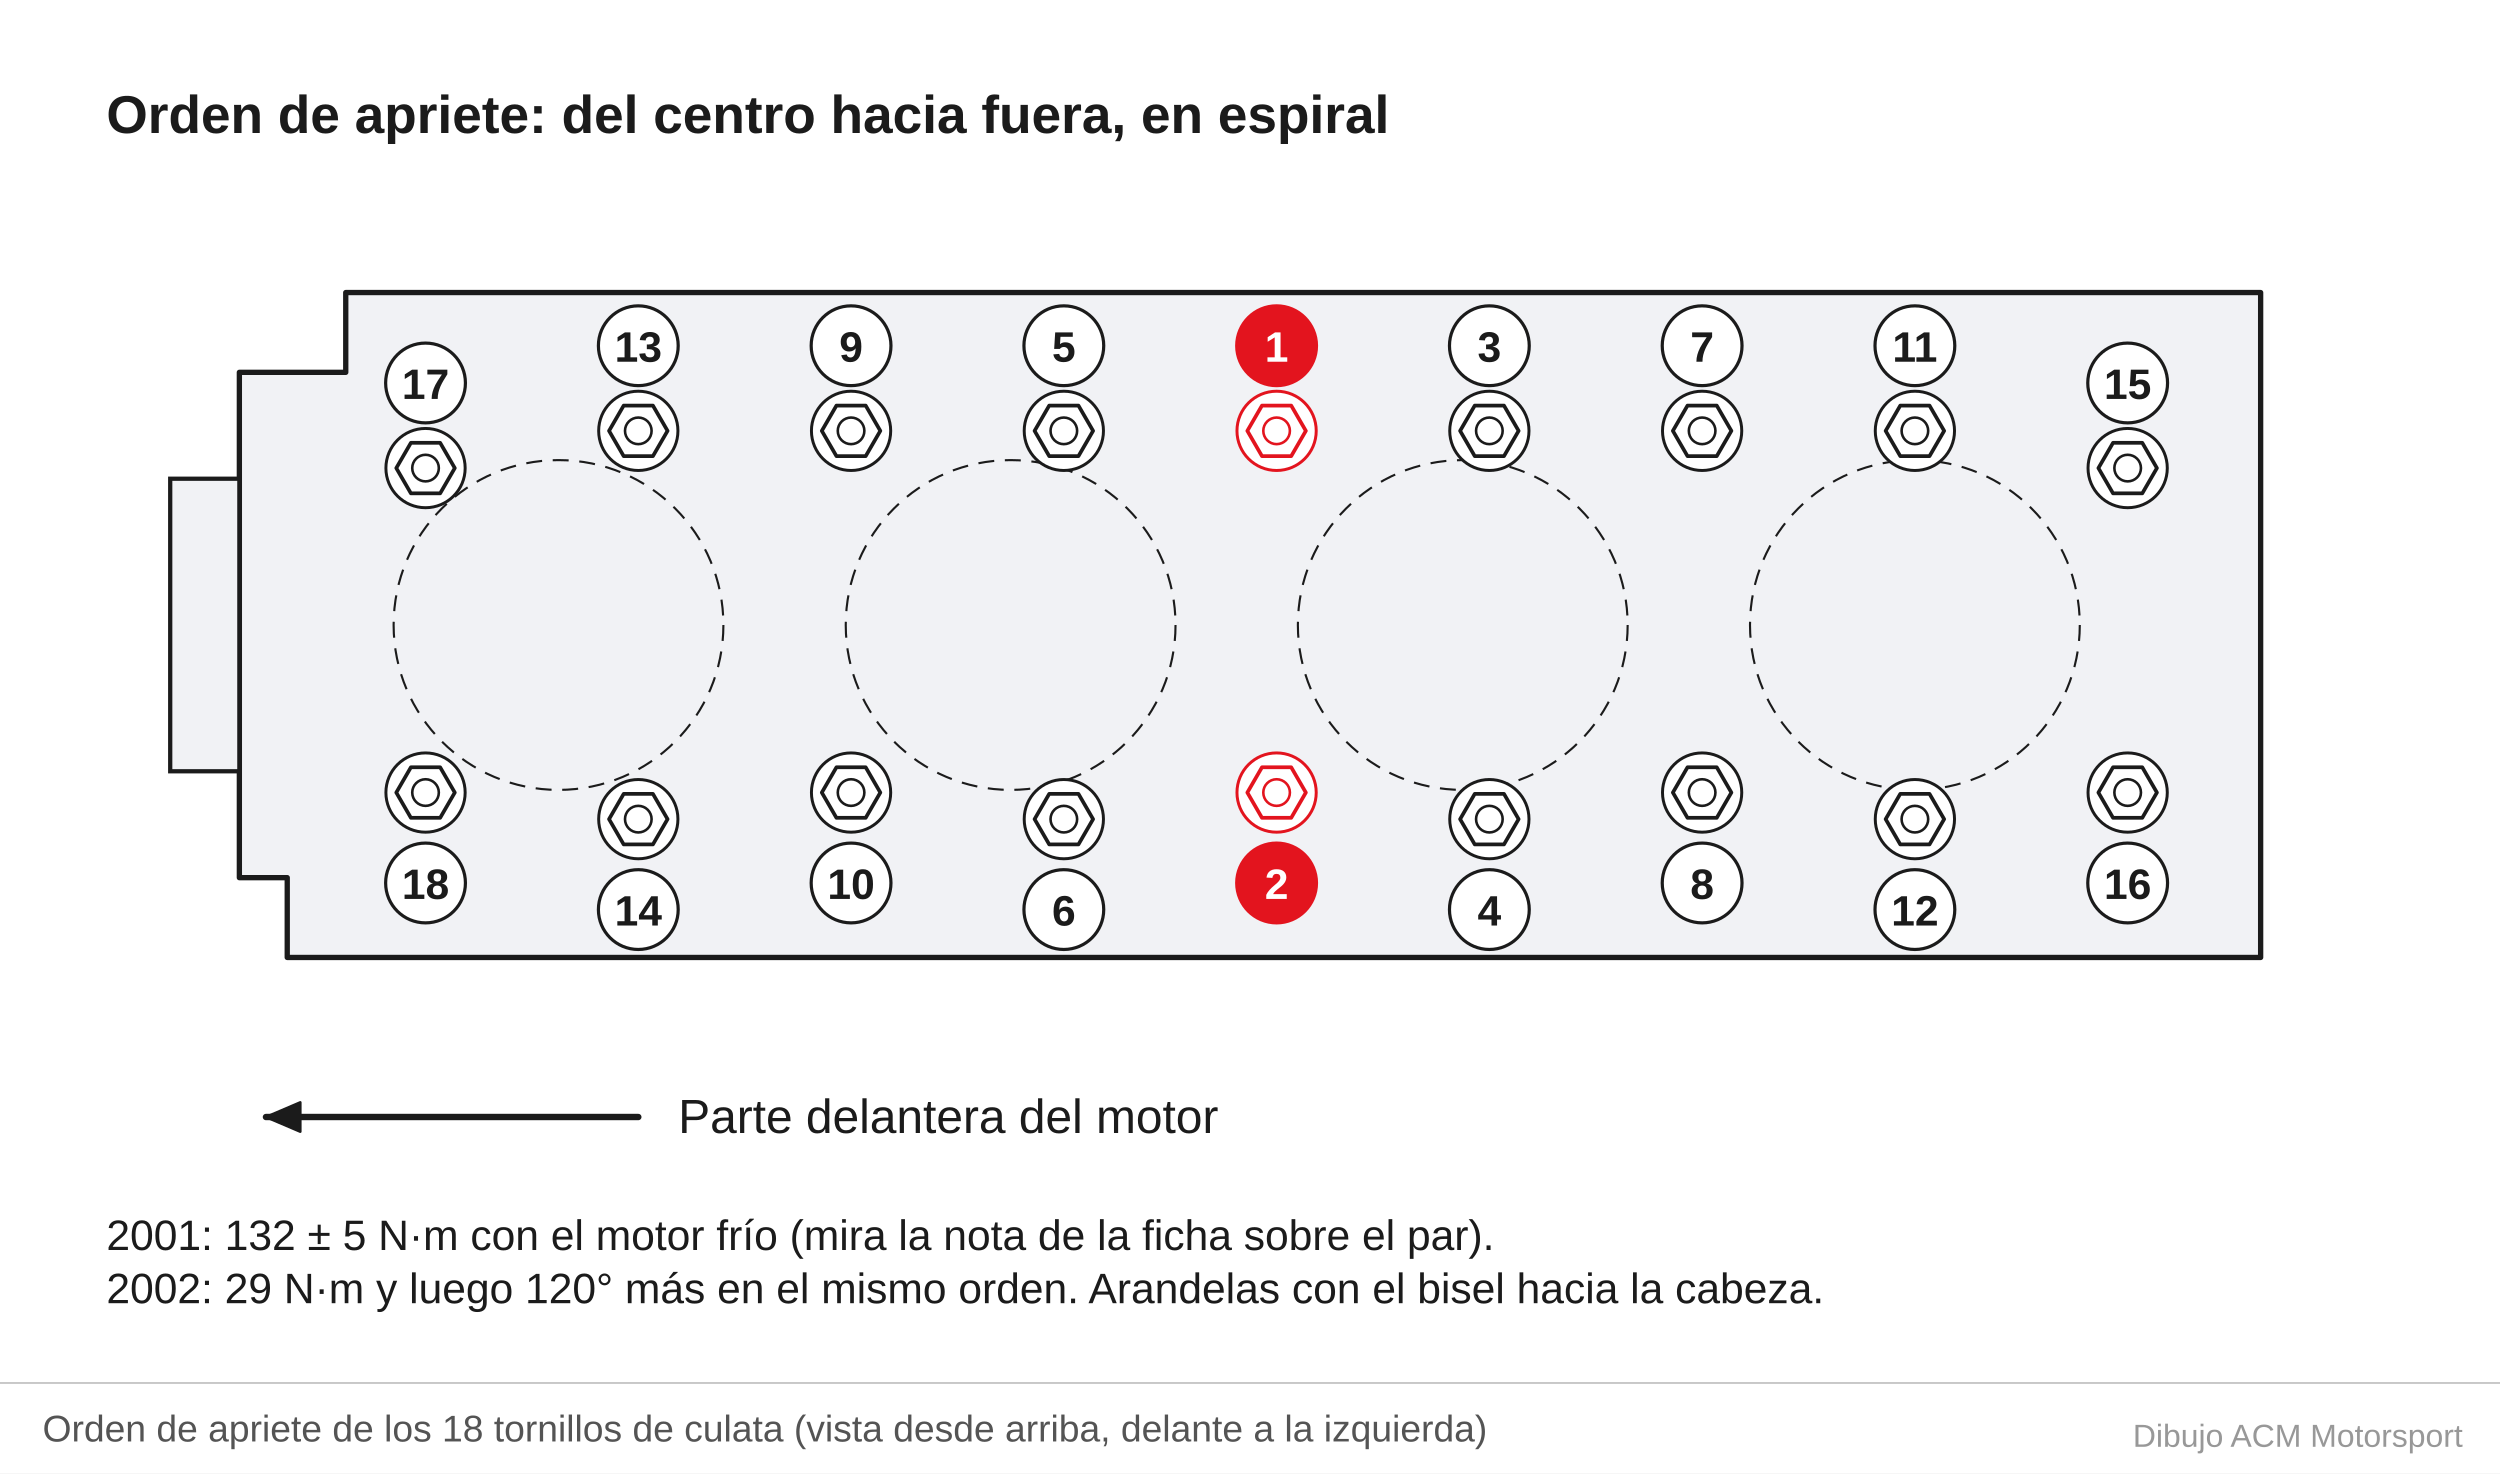
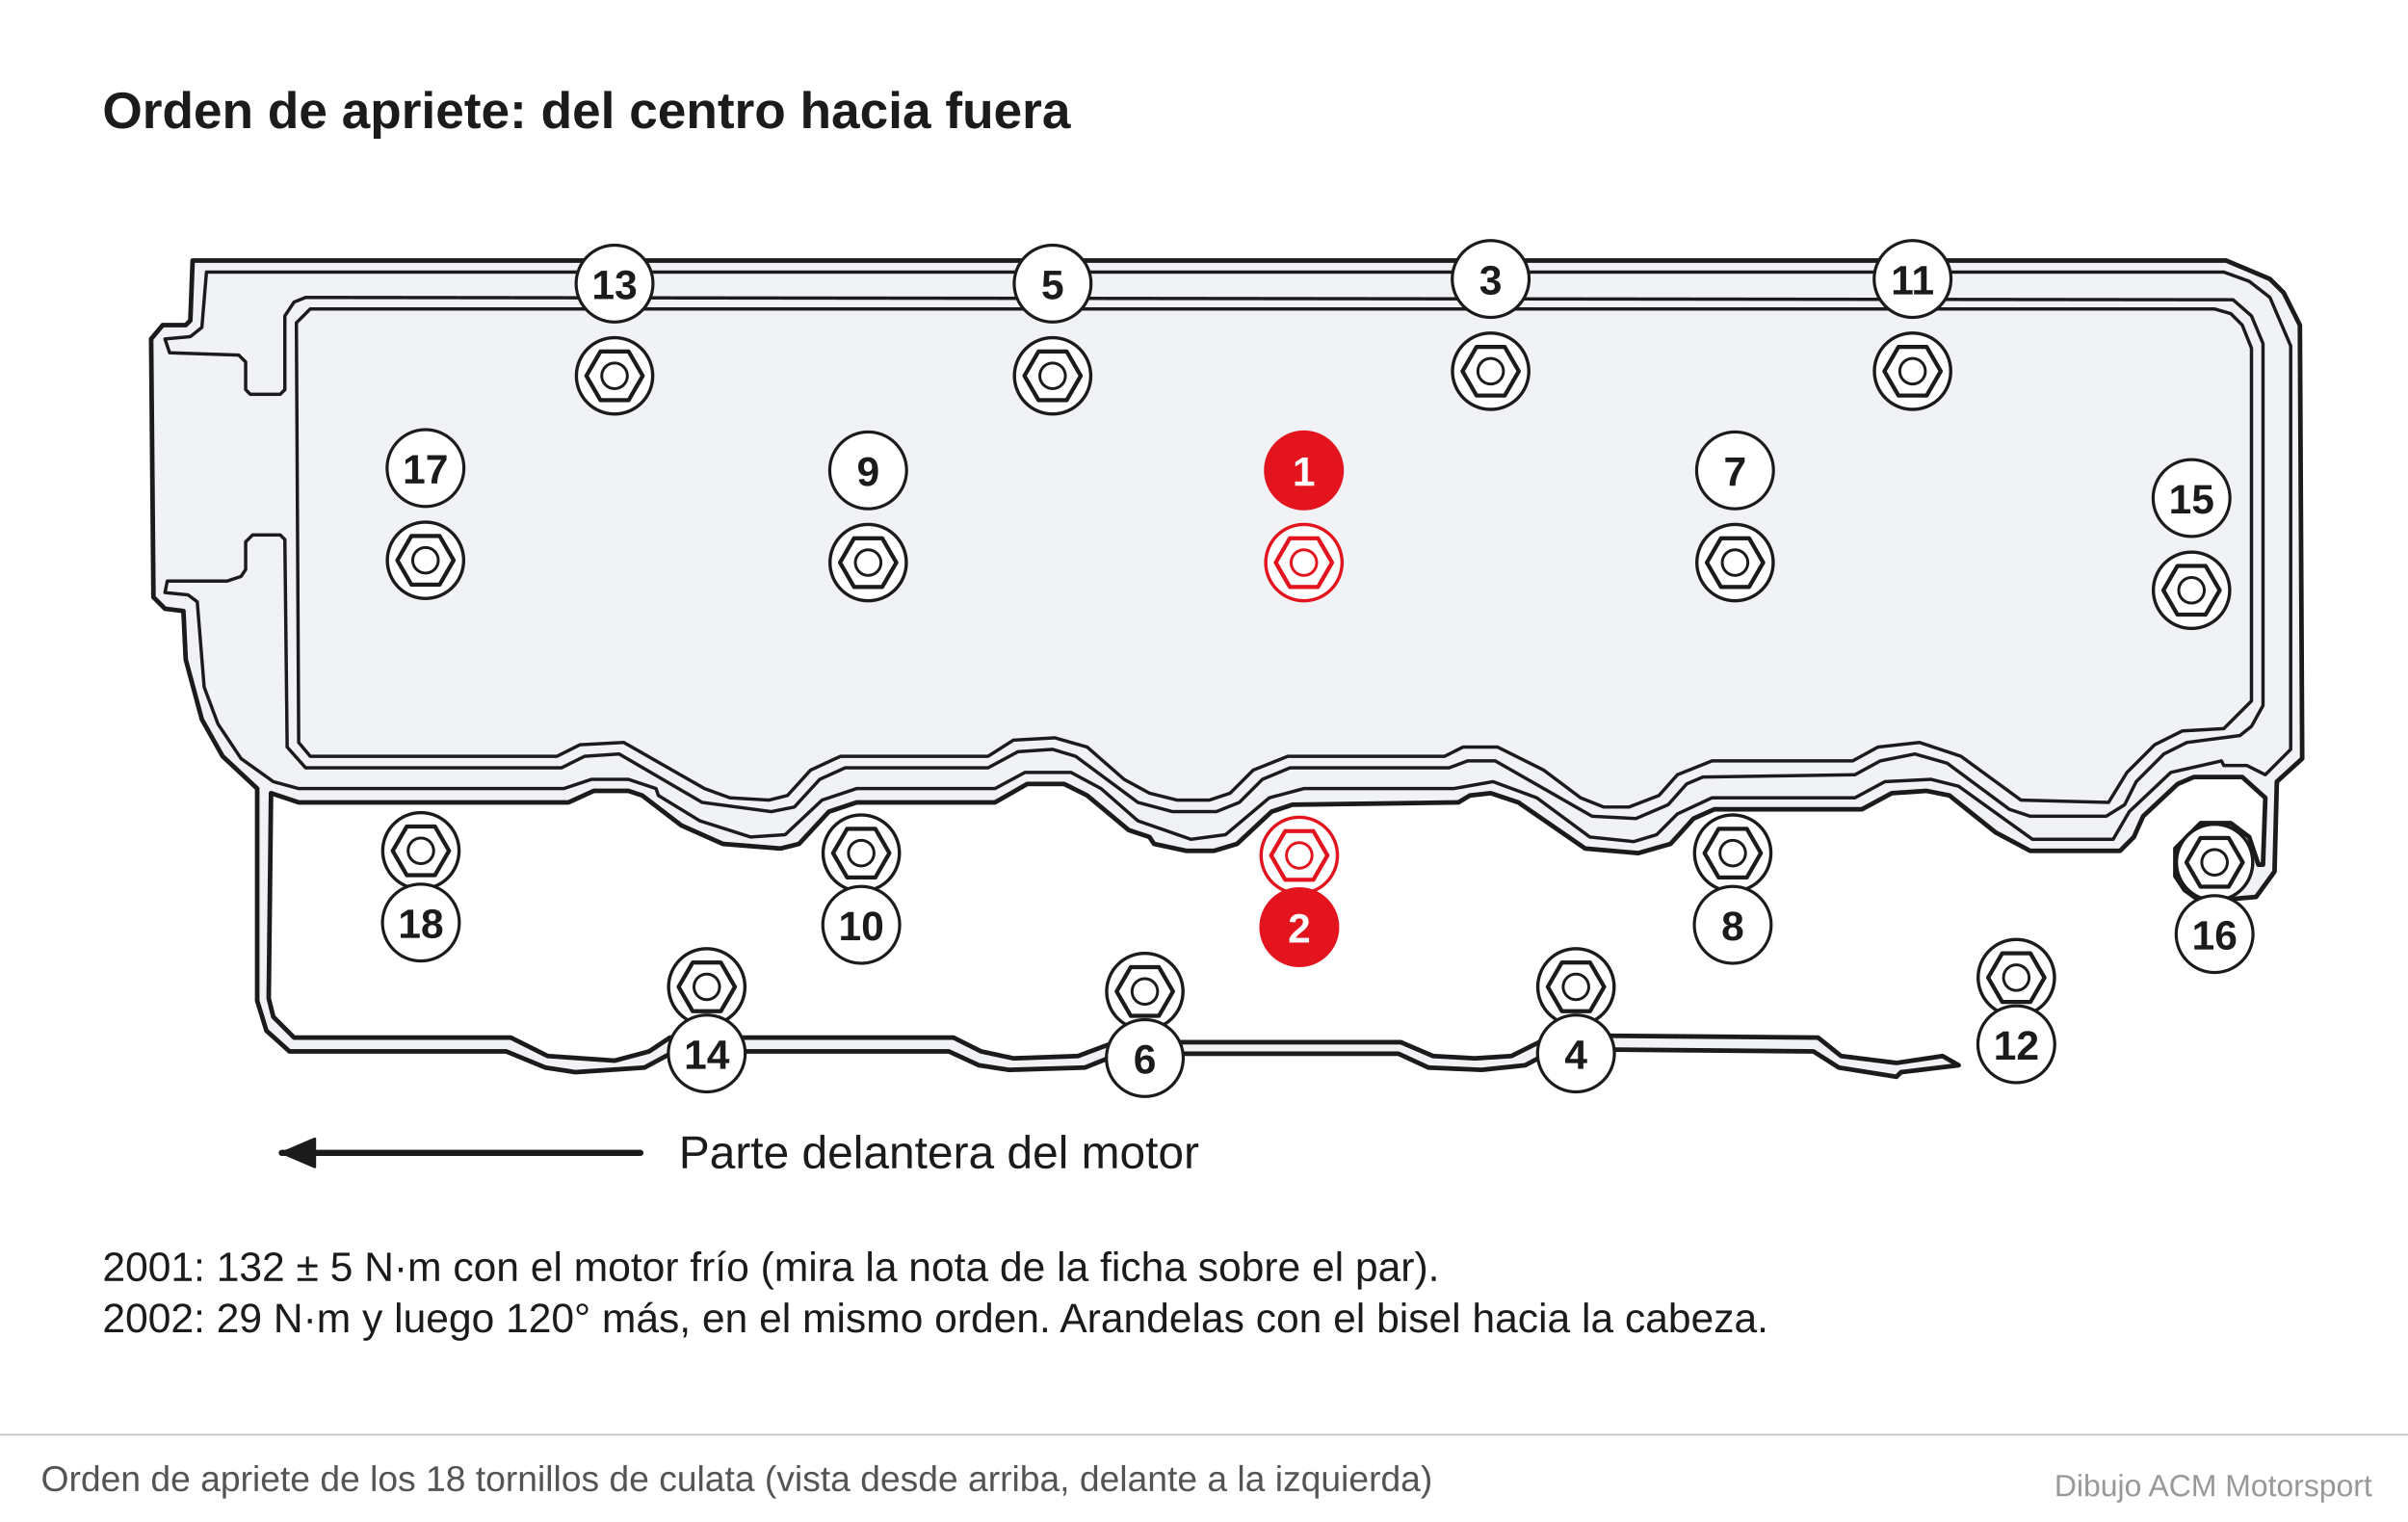
- <svg xmlns="http://www.w3.org/2000/svg" viewBox="0 0 940 554" width="940" height="554" font-family="Arial, Helvetica, sans-serif">
-   <rect width="940" height="554" fill="#fff" />
-   <text x="40" y="50" font-size="20" fill="#1b1b1b" text-anchor="start" font-weight="700">Orden de apriete: del centro hacia fuera, en espiral</text>
-   <path d="M90 140 L90 330 L108 330 L108 360 L850 360 L850 110 L130 110 L130 140 Z" fill="#f1f2f5" stroke="#1b1b1b" stroke-width="2" stroke-linejoin="round" stroke-linecap="round" />
-   <rect x="64" y="180" width="26" height="110" rx="0" fill="#f1f2f5" stroke="#1b1b1b" stroke-width="1.6" />
-   <circle cx="210" cy="235" r="62" fill="none" stroke="#1b1b1b" stroke-width="0.8" stroke-dasharray="6 4" />
-   <circle cx="380" cy="235" r="62" fill="none" stroke="#1b1b1b" stroke-width="0.8" stroke-dasharray="6 4" />
-   <circle cx="550" cy="235" r="62" fill="none" stroke="#1b1b1b" stroke-width="0.8" stroke-dasharray="6 4" />
-   <circle cx="720" cy="235" r="62" fill="none" stroke="#1b1b1b" stroke-width="0.8" stroke-dasharray="6 4" />
-   <line x1="240" y1="420" x2="100" y2="420" stroke="#1b1b1b" stroke-width="2.4" stroke-linecap="round" />
-   <polygon points="100,420 112.9,414.5 112.9,425.5" fill="#1b1b1b" stroke="#1b1b1b" stroke-width="1" stroke-linejoin="round" />
-   <text x="255" y="426" font-size="18" fill="#1b1b1b" text-anchor="start" font-weight="400">Parte delantera del motor</text>
-   <circle cx="160" cy="176" r="14.9" fill="#fff" stroke="#1b1b1b" stroke-width="1.12" />
-   <polygon points="171,176 165.5,185.5 154.5,185.5 149,176 154.5,166.5 165.5,166.5" fill="#fff" stroke="#1b1b1b" stroke-width="1.4" stroke-linejoin="round" />
-   <circle cx="160" cy="176" r="5" fill="#fff" stroke="#1b1b1b" stroke-width="0.98" />
-   <circle cx="160" cy="144" r="15" fill="#fff" stroke="#1b1b1b" stroke-width="1.2" />
-   <text x="160" y="150" font-size="16" fill="#1b1b1b" text-anchor="middle" font-weight="700">17</text>
-   <circle cx="240" cy="162" r="14.9" fill="#fff" stroke="#1b1b1b" stroke-width="1.12" />
-   <polygon points="251,162 245.5,171.5 234.5,171.5 229,162 234.5,152.5 245.5,152.5" fill="#fff" stroke="#1b1b1b" stroke-width="1.4" stroke-linejoin="round" />
-   <circle cx="240" cy="162" r="5" fill="#fff" stroke="#1b1b1b" stroke-width="0.98" />
-   <circle cx="240" cy="130" r="15" fill="#fff" stroke="#1b1b1b" stroke-width="1.2" />
-   <text x="240" y="136" font-size="16" fill="#1b1b1b" text-anchor="middle" font-weight="700">13</text>
-   <circle cx="320" cy="162" r="14.9" fill="#fff" stroke="#1b1b1b" stroke-width="1.12" />
-   <polygon points="331,162 325.5,171.5 314.5,171.5 309,162 314.5,152.5 325.5,152.5" fill="#fff" stroke="#1b1b1b" stroke-width="1.4" stroke-linejoin="round" />
-   <circle cx="320" cy="162" r="5" fill="#fff" stroke="#1b1b1b" stroke-width="0.98" />
-   <circle cx="320" cy="130" r="15" fill="#fff" stroke="#1b1b1b" stroke-width="1.2" />
-   <text x="320" y="136" font-size="16" fill="#1b1b1b" text-anchor="middle" font-weight="700">9</text>
-   <circle cx="400" cy="162" r="14.9" fill="#fff" stroke="#1b1b1b" stroke-width="1.12" />
-   <polygon points="411,162 405.5,171.5 394.5,171.5 389,162 394.5,152.5 405.5,152.5" fill="#fff" stroke="#1b1b1b" stroke-width="1.4" stroke-linejoin="round" />
-   <circle cx="400" cy="162" r="5" fill="#fff" stroke="#1b1b1b" stroke-width="0.98" />
-   <circle cx="400" cy="130" r="15" fill="#fff" stroke="#1b1b1b" stroke-width="1.2" />
-   <text x="400" y="136" font-size="16" fill="#1b1b1b" text-anchor="middle" font-weight="700">5</text>
-   <circle cx="480" cy="162" r="14.9" fill="#fff" stroke="#e3141e" stroke-width="1.12" />
-   <polygon points="491,162 485.5,171.5 474.5,171.5 469,162 474.5,152.5 485.5,152.5" fill="#fff" stroke="#e3141e" stroke-width="1.4" stroke-linejoin="round" />
-   <circle cx="480" cy="162" r="5" fill="#fff" stroke="#e3141e" stroke-width="0.98" />
-   <circle cx="480" cy="130" r="15" fill="#e3141e" stroke="#e3141e" stroke-width="1.2" />
-   <text x="480" y="136" font-size="16" fill="#fff" text-anchor="middle" font-weight="700">1</text>
-   <circle cx="560" cy="162" r="14.9" fill="#fff" stroke="#1b1b1b" stroke-width="1.12" />
-   <polygon points="571,162 565.5,171.5 554.5,171.5 549,162 554.5,152.5 565.5,152.5" fill="#fff" stroke="#1b1b1b" stroke-width="1.4" stroke-linejoin="round" />
-   <circle cx="560" cy="162" r="5" fill="#fff" stroke="#1b1b1b" stroke-width="0.98" />
-   <circle cx="560" cy="130" r="15" fill="#fff" stroke="#1b1b1b" stroke-width="1.2" />
-   <text x="560" y="136" font-size="16" fill="#1b1b1b" text-anchor="middle" font-weight="700">3</text>
-   <circle cx="640" cy="162" r="14.9" fill="#fff" stroke="#1b1b1b" stroke-width="1.12" />
-   <polygon points="651,162 645.5,171.5 634.5,171.5 629,162 634.5,152.5 645.5,152.5" fill="#fff" stroke="#1b1b1b" stroke-width="1.4" stroke-linejoin="round" />
-   <circle cx="640" cy="162" r="5" fill="#fff" stroke="#1b1b1b" stroke-width="0.98" />
-   <circle cx="640" cy="130" r="15" fill="#fff" stroke="#1b1b1b" stroke-width="1.2" />
-   <text x="640" y="136" font-size="16" fill="#1b1b1b" text-anchor="middle" font-weight="700">7</text>
-   <circle cx="720" cy="162" r="14.9" fill="#fff" stroke="#1b1b1b" stroke-width="1.12" />
-   <polygon points="731,162 725.5,171.5 714.5,171.5 709,162 714.5,152.5 725.5,152.5" fill="#fff" stroke="#1b1b1b" stroke-width="1.4" stroke-linejoin="round" />
-   <circle cx="720" cy="162" r="5" fill="#fff" stroke="#1b1b1b" stroke-width="0.98" />
-   <circle cx="720" cy="130" r="15" fill="#fff" stroke="#1b1b1b" stroke-width="1.2" />
-   <text x="720" y="136" font-size="16" fill="#1b1b1b" text-anchor="middle" font-weight="700">11</text>
-   <circle cx="800" cy="176" r="14.9" fill="#fff" stroke="#1b1b1b" stroke-width="1.12" />
-   <polygon points="811,176 805.5,185.5 794.5,185.5 789,176 794.5,166.5 805.5,166.5" fill="#fff" stroke="#1b1b1b" stroke-width="1.4" stroke-linejoin="round" />
-   <circle cx="800" cy="176" r="5" fill="#fff" stroke="#1b1b1b" stroke-width="0.98" />
-   <circle cx="800" cy="144" r="15" fill="#fff" stroke="#1b1b1b" stroke-width="1.2" />
-   <text x="800" y="150" font-size="16" fill="#1b1b1b" text-anchor="middle" font-weight="700">15</text>
-   <circle cx="160" cy="298" r="14.9" fill="#fff" stroke="#1b1b1b" stroke-width="1.12" />
-   <polygon points="171,298 165.5,307.5 154.5,307.5 149,298 154.5,288.5 165.5,288.5" fill="#fff" stroke="#1b1b1b" stroke-width="1.4" stroke-linejoin="round" />
-   <circle cx="160" cy="298" r="5" fill="#fff" stroke="#1b1b1b" stroke-width="0.98" />
-   <circle cx="160" cy="332" r="15" fill="#fff" stroke="#1b1b1b" stroke-width="1.2" />
-   <text x="160" y="338" font-size="16" fill="#1b1b1b" text-anchor="middle" font-weight="700">18</text>
-   <circle cx="240" cy="308" r="14.9" fill="#fff" stroke="#1b1b1b" stroke-width="1.12" />
-   <polygon points="251,308 245.5,317.5 234.5,317.5 229,308 234.5,298.5 245.5,298.5" fill="#fff" stroke="#1b1b1b" stroke-width="1.4" stroke-linejoin="round" />
-   <circle cx="240" cy="308" r="5" fill="#fff" stroke="#1b1b1b" stroke-width="0.98" />
-   <circle cx="240" cy="342" r="15" fill="#fff" stroke="#1b1b1b" stroke-width="1.2" />
-   <text x="240" y="348" font-size="16" fill="#1b1b1b" text-anchor="middle" font-weight="700">14</text>
-   <circle cx="320" cy="298" r="14.9" fill="#fff" stroke="#1b1b1b" stroke-width="1.12" />
-   <polygon points="331,298 325.5,307.5 314.5,307.5 309,298 314.5,288.5 325.5,288.5" fill="#fff" stroke="#1b1b1b" stroke-width="1.4" stroke-linejoin="round" />
-   <circle cx="320" cy="298" r="5" fill="#fff" stroke="#1b1b1b" stroke-width="0.98" />
-   <circle cx="320" cy="332" r="15" fill="#fff" stroke="#1b1b1b" stroke-width="1.2" />
-   <text x="320" y="338" font-size="16" fill="#1b1b1b" text-anchor="middle" font-weight="700">10</text>
-   <circle cx="400" cy="308" r="14.9" fill="#fff" stroke="#1b1b1b" stroke-width="1.12" />
-   <polygon points="411,308 405.5,317.5 394.5,317.5 389,308 394.5,298.5 405.5,298.5" fill="#fff" stroke="#1b1b1b" stroke-width="1.4" stroke-linejoin="round" />
-   <circle cx="400" cy="308" r="5" fill="#fff" stroke="#1b1b1b" stroke-width="0.98" />
-   <circle cx="400" cy="342" r="15" fill="#fff" stroke="#1b1b1b" stroke-width="1.2" />
-   <text x="400" y="348" font-size="16" fill="#1b1b1b" text-anchor="middle" font-weight="700">6</text>
-   <circle cx="480" cy="298" r="14.9" fill="#fff" stroke="#e3141e" stroke-width="1.12" />
-   <polygon points="491,298 485.5,307.5 474.5,307.5 469,298 474.5,288.5 485.5,288.5" fill="#fff" stroke="#e3141e" stroke-width="1.4" stroke-linejoin="round" />
-   <circle cx="480" cy="298" r="5" fill="#fff" stroke="#e3141e" stroke-width="0.98" />
-   <circle cx="480" cy="332" r="15" fill="#e3141e" stroke="#e3141e" stroke-width="1.2" />
-   <text x="480" y="338" font-size="16" fill="#fff" text-anchor="middle" font-weight="700">2</text>
-   <circle cx="560" cy="308" r="14.9" fill="#fff" stroke="#1b1b1b" stroke-width="1.12" />
-   <polygon points="571,308 565.5,317.5 554.5,317.5 549,308 554.5,298.5 565.5,298.5" fill="#fff" stroke="#1b1b1b" stroke-width="1.4" stroke-linejoin="round" />
-   <circle cx="560" cy="308" r="5" fill="#fff" stroke="#1b1b1b" stroke-width="0.98" />
-   <circle cx="560" cy="342" r="15" fill="#fff" stroke="#1b1b1b" stroke-width="1.2" />
-   <text x="560" y="348" font-size="16" fill="#1b1b1b" text-anchor="middle" font-weight="700">4</text>
-   <circle cx="640" cy="298" r="14.9" fill="#fff" stroke="#1b1b1b" stroke-width="1.12" />
-   <polygon points="651,298 645.5,307.5 634.5,307.5 629,298 634.5,288.5 645.5,288.5" fill="#fff" stroke="#1b1b1b" stroke-width="1.4" stroke-linejoin="round" />
-   <circle cx="640" cy="298" r="5" fill="#fff" stroke="#1b1b1b" stroke-width="0.98" />
-   <circle cx="640" cy="332" r="15" fill="#fff" stroke="#1b1b1b" stroke-width="1.2" />
-   <text x="640" y="338" font-size="16" fill="#1b1b1b" text-anchor="middle" font-weight="700">8</text>
-   <circle cx="720" cy="308" r="14.9" fill="#fff" stroke="#1b1b1b" stroke-width="1.12" />
-   <polygon points="731,308 725.5,317.5 714.5,317.5 709,308 714.5,298.5 725.5,298.5" fill="#fff" stroke="#1b1b1b" stroke-width="1.4" stroke-linejoin="round" />
-   <circle cx="720" cy="308" r="5" fill="#fff" stroke="#1b1b1b" stroke-width="0.98" />
-   <circle cx="720" cy="342" r="15" fill="#fff" stroke="#1b1b1b" stroke-width="1.2" />
-   <text x="720" y="348" font-size="16" fill="#1b1b1b" text-anchor="middle" font-weight="700">12</text>
-   <circle cx="800" cy="298" r="14.9" fill="#fff" stroke="#1b1b1b" stroke-width="1.12" />
-   <polygon points="811,298 805.5,307.5 794.5,307.5 789,298 794.5,288.5 805.5,288.5" fill="#fff" stroke="#1b1b1b" stroke-width="1.4" stroke-linejoin="round" />
-   <circle cx="800" cy="298" r="5" fill="#fff" stroke="#1b1b1b" stroke-width="0.98" />
-   <circle cx="800" cy="332" r="15" fill="#fff" stroke="#1b1b1b" stroke-width="1.2" />
-   <text x="800" y="338" font-size="16" fill="#1b1b1b" text-anchor="middle" font-weight="700">16</text>
-   <text x="40" y="470" font-size="16" fill="#1b1b1b" text-anchor="start" font-weight="400">2001: 132 ± 5 N·m con el motor frío (mira la nota de la ficha sobre el par).</text>
-   <text x="40" y="490" font-size="16" fill="#1b1b1b" text-anchor="start" font-weight="400">2002: 29 N·m y luego 120° más en el mismo orden. Arandelas con el bisel hacia la cabeza.</text>
-   <line x1="0" y1="520" x2="940" y2="520" stroke="#1b1b1b" stroke-width="0.6" opacity="0.3" />
-   <text x="16" y="542" font-size="14" fill="#1b1b1b" opacity="0.75">Orden de apriete de los 18 tornillos de culata (vista desde arriba, delante a la izquierda)</text>
-   <text x="926" y="544" font-size="12" fill="#1b1b1b" opacity="0.45" text-anchor="end">Dibujo ACM Motorsport</text>
+ <svg xmlns="http://www.w3.org/2000/svg" viewBox="0 0 940 594" width="940" height="594" font-family="Arial, Helvetica, sans-serif">
+   <rect width="940" height="594" fill="#fff" />
+   <text x="40" y="50" font-size="20" fill="#1b1b1b" text-anchor="start" font-weight="700">Orden de apriete: del centro hacia fuera</text>
+   <polygon points="59,132.3 59.9,233.1 64.4,237.6 71.6,238.5 72.5,257.4 78.8,280.8 86.9,295.2 100.4,307.8 100.4,390.6 104,402.3 113,410.4 197.6,410.4 212.9,416.7 224.6,418.5 251.6,416.7 263.3,410.4 370.4,410.4 382.1,415.8 393.8,417.6 423.5,416.7 437,411.3 545.9,411.3 557.6,416.7 578.3,417.6 595.4,415.8 607.1,409.5 707.9,410.4 717.8,416.7 740.3,420.3 742.1,418.5 764.6,415.8 758.3,412.2 740.3,414.9 718.7,412.2 709.7,405 606.2,404.1 590,412.2 575.6,413.1 559.4,412.2 546.8,406.8 435.2,406.8 420.8,412.2 395.6,413.1 383,410.4 372.2,405 261.5,405 253.4,410.4 239.9,414 213.8,412.2 199.4,405 114.8,405 106.7,396.9 104.9,389.7 105.8,309.6 116.6,313.2 221.9,313.2 231.8,308.7 245.3,308.7 250.7,310.5 266,322.2 282.2,329.4 304.7,331.2 311.9,329.4 323.6,316.8 334.4,313.2 388.4,313.2 401,306 415.4,306 424.4,310.5 440.6,324 448.7,326.7 450.5,329.4 463.1,332.1 473.9,332.1 482.9,329.4 496.4,316.8 504.5,314.1 569.3,313.2 573.8,310.5 581.9,309.6 592.7,313.2 618.8,331.2 639.5,333 652.1,329.4 661.1,319.5 669.2,315.9 726.8,315.9 738.5,309.6 752,308.7 761,310.5 779,324.9 792.5,332.1 827.6,332.1 833,326.7 836.6,318.6 850.1,306 856.4,303.3 875.3,303.3 884.3,311.4 883.4,337.5 881.6,337.5 878,326.7 870.8,321.3 859.1,321.3 849.2,331.2 849.2,342 852.8,347.4 859.1,351.9 880.7,350.1 887.9,340.2 888.8,305.1 898.7,296.1 897.8,126.9 891.5,114.3 886.1,108.9 869,101.7 75.2,101.7 74.3,125.1 72.5,126.9 63.5,126.9" fill="#f1f2f5" stroke="#1b1b1b" stroke-width="1.8" stroke-linejoin="round" />
+   <polygon points="115.7,126 121.1,120.6 864.5,120.6 870.8,122.4 875.3,126.9 878.9,135.9 878.9,273.6 868.1,284.4 851.9,285.3 841.1,290.7 830.3,301.5 823.1,313.2 788.9,312.3 765.5,295.2 749.3,289.8 733.1,291.6 723.2,297 668.3,297 654.8,302.4 647.6,310.5 635.9,315 626,315 617,311.4 602.6,300.6 584.6,291.6 571.1,291.6 563.9,295.2 502.7,295.2 489.2,300.6 480.2,309.6 472.1,312.3 459.5,312.3 448.7,309.6 438.8,304.2 424.4,291.6 411.8,288 395.6,288.9 385.7,295.2 328.1,295.2 316.4,300.6 307.4,310.5 300.2,312.3 284.9,311.4 275,307.8 243.5,289.8 226.4,290.7 217.4,295.2 121.1,295.2 116.6,289.8" fill="none" stroke="#1b1b1b" stroke-width="1.3" stroke-linejoin="round" />
+   <polygon points="64.4,132.3 74.3,131.4 78.8,127.8 80.6,106.2 868.1,106.2 878,109.8 886.1,116.1 894.2,135 894.2,292.5 884.3,302.4 877.1,298.8 868.1,298.8 867.2,297 847.4,301.5 831.2,316.8 824.9,327.6 793.4,327.6 764.6,306.9 753.8,304.2 735.8,305.1 724.1,311.4 668.3,311.4 654.8,317.7 646.7,325.8 637.7,328.5 620.6,326.7 599.9,311.4 582.8,305.1 567.5,307.8 509,307.8 495.5,311.4 478.4,325.8 464.9,327.6 444.2,320.4 429.8,307.8 418.1,301.5 400.1,301.5 388.4,307.8 334.4,307.8 320.9,312.3 306.5,325.8 293,326.7 273.2,320.4 257,310.5 256.1,307.8 245.3,304.2 230.9,304.2 220.1,307.8 116.6,307.8 106.7,305.1 94.1,296.1 85.1,282.6 79.7,268.2 77,234.9 73.4,232.2 64.4,231.3 65.3,226.8 88.7,226.8 94.1,225 95.9,222.3 95.9,211.5 98.6,208.8 109.4,208.8 111.2,210.6 112.1,291.6 119.3,299.7 219.2,299.7 228.2,295.2 241.7,294.3 274.1,313.2 301.1,316.8 310.1,315 320,304.2 329.9,299.7 385.7,299.7 397.4,293.4 410.9,292.5 419.9,295.2 444.2,313.2 457.7,316.8 474.8,316.8 483.8,313.2 492.8,304.2 503.6,299.7 565.7,299.7 572.9,297 583.7,297 621.5,318.6 638.6,319.5 651.2,314.1 658.4,306 664.7,303.3 724.1,302.4 734,297 747.5,294.3 760.1,297.9 784.4,315.9 792.5,318.6 822.2,318.6 829.4,314.1 833.9,305.1 844.7,294.3 853.7,289.8 874.4,287.1 878.9,283.5 883.4,275.4 883.4,134.1 878.9,123.3 871.7,117 119.3,116.1 114.8,117.9 111.2,123.3 111.2,152.1 109.4,153.9 97.7,153.9 95.9,152.1 95.9,141.3 93.2,138.6 66.2,137.7" fill="none" stroke="#1b1b1b" stroke-width="1.3" stroke-linejoin="round" />
+   <circle cx="239.9" cy="146.7" r="14.9" fill="#fff" stroke="#1b1b1b" stroke-width="1.28" />
+   <polygon points="250.9,146.7 245.4,156.2 234.4,156.2 228.9,146.7 234.4,137.2 245.4,137.2" fill="#fff" stroke="#1b1b1b" stroke-width="1.6" stroke-linejoin="round" />
+   <circle cx="239.9" cy="146.7" r="5" fill="#fff" stroke="#1b1b1b" stroke-width="1.12" />
+   <circle cx="239.9" cy="110.7" r="15" fill="#fff" stroke="#1b1b1b" stroke-width="1.2" />
+   <text x="239.9" y="116.7" font-size="16" fill="#1b1b1b" text-anchor="middle" font-weight="700">13</text>
+   <circle cx="410.9" cy="146.7" r="14.9" fill="#fff" stroke="#1b1b1b" stroke-width="1.28" />
+   <polygon points="421.9,146.7 416.4,156.2 405.4,156.2 399.9,146.7 405.4,137.2 416.4,137.2" fill="#fff" stroke="#1b1b1b" stroke-width="1.6" stroke-linejoin="round" />
+   <circle cx="410.9" cy="146.7" r="5" fill="#fff" stroke="#1b1b1b" stroke-width="1.12" />
+   <circle cx="410.9" cy="110.7" r="15" fill="#fff" stroke="#1b1b1b" stroke-width="1.2" />
+   <text x="410.9" y="116.7" font-size="16" fill="#1b1b1b" text-anchor="middle" font-weight="700">5</text>
+   <circle cx="581.9" cy="144.9" r="14.9" fill="#fff" stroke="#1b1b1b" stroke-width="1.28" />
+   <polygon points="592.9,144.9 587.4,154.4 576.4,154.4 570.9,144.9 576.4,135.4 587.4,135.4" fill="#fff" stroke="#1b1b1b" stroke-width="1.6" stroke-linejoin="round" />
+   <circle cx="581.9" cy="144.9" r="5" fill="#fff" stroke="#1b1b1b" stroke-width="1.12" />
+   <circle cx="581.9" cy="108.9" r="15" fill="#fff" stroke="#1b1b1b" stroke-width="1.2" />
+   <text x="581.9" y="114.9" font-size="16" fill="#1b1b1b" text-anchor="middle" font-weight="700">3</text>
+   <circle cx="746.6" cy="144.9" r="14.9" fill="#fff" stroke="#1b1b1b" stroke-width="1.28" />
+   <polygon points="757.6,144.9 752.1,154.4 741.1,154.4 735.6,144.9 741.1,135.4 752.1,135.4" fill="#fff" stroke="#1b1b1b" stroke-width="1.6" stroke-linejoin="round" />
+   <circle cx="746.6" cy="144.9" r="5" fill="#fff" stroke="#1b1b1b" stroke-width="1.12" />
+   <circle cx="746.6" cy="108.9" r="15" fill="#fff" stroke="#1b1b1b" stroke-width="1.2" />
+   <text x="746.6" y="114.9" font-size="16" fill="#1b1b1b" text-anchor="middle" font-weight="700">11</text>
+   <circle cx="166.1" cy="218.7" r="14.9" fill="#fff" stroke="#1b1b1b" stroke-width="1.28" />
+   <polygon points="177.1,218.7 171.6,228.2 160.6,228.2 155.1,218.7 160.6,209.2 171.6,209.2" fill="#fff" stroke="#1b1b1b" stroke-width="1.6" stroke-linejoin="round" />
+   <circle cx="166.1" cy="218.7" r="5" fill="#fff" stroke="#1b1b1b" stroke-width="1.12" />
+   <circle cx="166.1" cy="182.7" r="15" fill="#fff" stroke="#1b1b1b" stroke-width="1.2" />
+   <text x="166.1" y="188.7" font-size="16" fill="#1b1b1b" text-anchor="middle" font-weight="700">17</text>
+   <circle cx="338.9" cy="219.6" r="14.9" fill="#fff" stroke="#1b1b1b" stroke-width="1.28" />
+   <polygon points="349.9,219.6 344.4,229.1 333.4,229.1 327.9,219.6 333.4,210.1 344.4,210.1" fill="#fff" stroke="#1b1b1b" stroke-width="1.6" stroke-linejoin="round" />
+   <circle cx="338.9" cy="219.6" r="5" fill="#fff" stroke="#1b1b1b" stroke-width="1.12" />
+   <circle cx="338.9" cy="183.6" r="15" fill="#fff" stroke="#1b1b1b" stroke-width="1.2" />
+   <text x="338.9" y="189.6" font-size="16" fill="#1b1b1b" text-anchor="middle" font-weight="700">9</text>
+   <circle cx="509" cy="219.6" r="14.9" fill="#fff" stroke="#e3141e" stroke-width="1.28" />
+   <polygon points="520,219.6 514.5,229.1 503.5,229.1 498,219.6 503.5,210.1 514.5,210.1" fill="#fff" stroke="#e3141e" stroke-width="1.6" stroke-linejoin="round" />
+   <circle cx="509" cy="219.6" r="5" fill="#fff" stroke="#e3141e" stroke-width="1.12" />
+   <circle cx="509" cy="183.6" r="15" fill="#e3141e" stroke="#e3141e" stroke-width="1.2" />
+   <text x="509" y="189.6" font-size="16" fill="#fff" text-anchor="middle" font-weight="700">1</text>
+   <circle cx="677.3" cy="219.6" r="14.9" fill="#fff" stroke="#1b1b1b" stroke-width="1.28" />
+   <polygon points="688.3,219.6 682.8,229.1 671.8,229.1 666.3,219.6 671.8,210.1 682.8,210.1" fill="#fff" stroke="#1b1b1b" stroke-width="1.6" stroke-linejoin="round" />
+   <circle cx="677.3" cy="219.6" r="5" fill="#fff" stroke="#1b1b1b" stroke-width="1.12" />
+   <circle cx="677.3" cy="183.6" r="15" fill="#fff" stroke="#1b1b1b" stroke-width="1.2" />
+   <text x="677.3" y="189.6" font-size="16" fill="#1b1b1b" text-anchor="middle" font-weight="700">7</text>
+   <circle cx="855.5" cy="230.4" r="14.9" fill="#fff" stroke="#1b1b1b" stroke-width="1.28" />
+   <polygon points="866.5,230.4 861,239.9 850,239.9 844.5,230.4 850,220.9 861,220.9" fill="#fff" stroke="#1b1b1b" stroke-width="1.6" stroke-linejoin="round" />
+   <circle cx="855.5" cy="230.4" r="5" fill="#fff" stroke="#1b1b1b" stroke-width="1.12" />
+   <circle cx="855.5" cy="194.4" r="15" fill="#fff" stroke="#1b1b1b" stroke-width="1.2" />
+   <text x="855.5" y="200.4" font-size="16" fill="#1b1b1b" text-anchor="middle" font-weight="700">15</text>
+   <circle cx="164.3" cy="332.1" r="14.9" fill="#fff" stroke="#1b1b1b" stroke-width="1.28" />
+   <polygon points="175.3,332.1 169.8,341.6 158.8,341.6 153.3,332.1 158.8,322.6 169.8,322.6" fill="#fff" stroke="#1b1b1b" stroke-width="1.6" stroke-linejoin="round" />
+   <circle cx="164.3" cy="332.1" r="5" fill="#fff" stroke="#1b1b1b" stroke-width="1.12" />
+   <circle cx="164.3" cy="360.1" r="15" fill="#fff" stroke="#1b1b1b" stroke-width="1.2" />
+   <text x="164.3" y="366.1" font-size="16" fill="#1b1b1b" text-anchor="middle" font-weight="700">18</text>
+   <circle cx="336.2" cy="333" r="14.9" fill="#fff" stroke="#1b1b1b" stroke-width="1.28" />
+   <polygon points="347.2,333 341.7,342.5 330.7,342.5 325.2,333 330.7,323.5 341.7,323.5" fill="#fff" stroke="#1b1b1b" stroke-width="1.6" stroke-linejoin="round" />
+   <circle cx="336.2" cy="333" r="5" fill="#fff" stroke="#1b1b1b" stroke-width="1.12" />
+   <circle cx="336.2" cy="361" r="15" fill="#fff" stroke="#1b1b1b" stroke-width="1.2" />
+   <text x="336.2" y="367" font-size="16" fill="#1b1b1b" text-anchor="middle" font-weight="700">10</text>
+   <circle cx="507.2" cy="333.9" r="14.9" fill="#fff" stroke="#e3141e" stroke-width="1.28" />
+   <polygon points="518.2,333.9 512.7,343.4 501.7,343.4 496.2,333.9 501.7,324.4 512.7,324.4" fill="#fff" stroke="#e3141e" stroke-width="1.6" stroke-linejoin="round" />
+   <circle cx="507.2" cy="333.9" r="5" fill="#fff" stroke="#e3141e" stroke-width="1.12" />
+   <circle cx="507.2" cy="361.9" r="15" fill="#e3141e" stroke="#e3141e" stroke-width="1.2" />
+   <text x="507.2" y="367.9" font-size="16" fill="#fff" text-anchor="middle" font-weight="700">2</text>
+   <circle cx="676.4" cy="333" r="14.9" fill="#fff" stroke="#1b1b1b" stroke-width="1.28" />
+   <polygon points="687.4,333 681.9,342.5 670.9,342.5 665.4,333 670.9,323.5 681.9,323.5" fill="#fff" stroke="#1b1b1b" stroke-width="1.6" stroke-linejoin="round" />
+   <circle cx="676.4" cy="333" r="5" fill="#fff" stroke="#1b1b1b" stroke-width="1.12" />
+   <circle cx="676.4" cy="361" r="15" fill="#fff" stroke="#1b1b1b" stroke-width="1.2" />
+   <text x="676.4" y="367" font-size="16" fill="#1b1b1b" text-anchor="middle" font-weight="700">8</text>
+   <circle cx="864.5" cy="336.6" r="14.9" fill="#fff" stroke="#1b1b1b" stroke-width="1.28" />
+   <polygon points="875.5,336.6 870,346.1 859,346.1 853.5,336.6 859,327.1 870,327.1" fill="#fff" stroke="#1b1b1b" stroke-width="1.6" stroke-linejoin="round" />
+   <circle cx="864.5" cy="336.6" r="5" fill="#fff" stroke="#1b1b1b" stroke-width="1.12" />
+   <circle cx="864.5" cy="364.6" r="15" fill="#fff" stroke="#1b1b1b" stroke-width="1.2" />
+   <text x="864.5" y="370.6" font-size="16" fill="#1b1b1b" text-anchor="middle" font-weight="700">16</text>
+   <circle cx="275.9" cy="385.2" r="14.9" fill="#fff" stroke="#1b1b1b" stroke-width="1.28" />
+   <polygon points="286.9,385.2 281.4,394.7 270.4,394.7 264.9,385.2 270.4,375.7 281.4,375.7" fill="#fff" stroke="#1b1b1b" stroke-width="1.6" stroke-linejoin="round" />
+   <circle cx="275.9" cy="385.2" r="5" fill="#fff" stroke="#1b1b1b" stroke-width="1.12" />
+   <circle cx="275.9" cy="411.2" r="15" fill="#fff" stroke="#1b1b1b" stroke-width="1.2" />
+   <text x="275.9" y="417.2" font-size="16" fill="#1b1b1b" text-anchor="middle" font-weight="700">14</text>
+   <circle cx="446.9" cy="387" r="14.9" fill="#fff" stroke="#1b1b1b" stroke-width="1.28" />
+   <polygon points="457.9,387 452.4,396.5 441.4,396.5 435.9,387 441.4,377.5 452.4,377.5" fill="#fff" stroke="#1b1b1b" stroke-width="1.6" stroke-linejoin="round" />
+   <circle cx="446.9" cy="387" r="5" fill="#fff" stroke="#1b1b1b" stroke-width="1.12" />
+   <circle cx="446.9" cy="413" r="15" fill="#fff" stroke="#1b1b1b" stroke-width="1.2" />
+   <text x="446.9" y="419" font-size="16" fill="#1b1b1b" text-anchor="middle" font-weight="700">6</text>
+   <circle cx="615.2" cy="385.2" r="14.9" fill="#fff" stroke="#1b1b1b" stroke-width="1.28" />
+   <polygon points="626.2,385.2 620.7,394.7 609.7,394.7 604.2,385.2 609.7,375.7 620.7,375.7" fill="#fff" stroke="#1b1b1b" stroke-width="1.6" stroke-linejoin="round" />
+   <circle cx="615.2" cy="385.2" r="5" fill="#fff" stroke="#1b1b1b" stroke-width="1.12" />
+   <circle cx="615.2" cy="411.2" r="15" fill="#fff" stroke="#1b1b1b" stroke-width="1.2" />
+   <text x="615.2" y="417.2" font-size="16" fill="#1b1b1b" text-anchor="middle" font-weight="700">4</text>
+   <circle cx="787.1" cy="381.6" r="14.9" fill="#fff" stroke="#1b1b1b" stroke-width="1.28" />
+   <polygon points="798.1,381.6 792.6,391.1 781.6,391.1 776.1,381.6 781.6,372.1 792.6,372.1" fill="#fff" stroke="#1b1b1b" stroke-width="1.6" stroke-linejoin="round" />
+   <circle cx="787.1" cy="381.6" r="5" fill="#fff" stroke="#1b1b1b" stroke-width="1.12" />
+   <circle cx="787.1" cy="407.6" r="15" fill="#fff" stroke="#1b1b1b" stroke-width="1.2" />
+   <text x="787.1" y="413.6" font-size="16" fill="#1b1b1b" text-anchor="middle" font-weight="700">12</text>
+   <line x1="250" y1="450" x2="110" y2="450" stroke="#1b1b1b" stroke-width="2.4" stroke-linecap="round" />
+   <polygon points="110,450 122.9,444.5 122.9,455.5" fill="#1b1b1b" stroke="#1b1b1b" stroke-width="1" stroke-linejoin="round" />
+   <text x="265" y="456" font-size="18" fill="#1b1b1b" text-anchor="start" font-weight="400">Parte delantera del motor</text>
+   <text x="40" y="500" font-size="16" fill="#1b1b1b" text-anchor="start" font-weight="400">2001: 132 ± 5 N·m con el motor frío (mira la nota de la ficha sobre el par).</text>
+   <text x="40" y="520" font-size="16" fill="#1b1b1b" text-anchor="start" font-weight="400">2002: 29 N·m y luego 120° más, en el mismo orden. Arandelas con el bisel hacia la cabeza.</text>
+   <line x1="0" y1="560" x2="940" y2="560" stroke="#1b1b1b" stroke-width="0.6" opacity="0.3" />
+   <text x="16" y="582" font-size="14" fill="#1b1b1b" opacity="0.75">Orden de apriete de los 18 tornillos de culata (vista desde arriba, delante a la izquierda)</text>
+   <text x="926" y="584" font-size="12" fill="#1b1b1b" opacity="0.45" text-anchor="end">Dibujo ACM Motorsport</text>
</svg>
